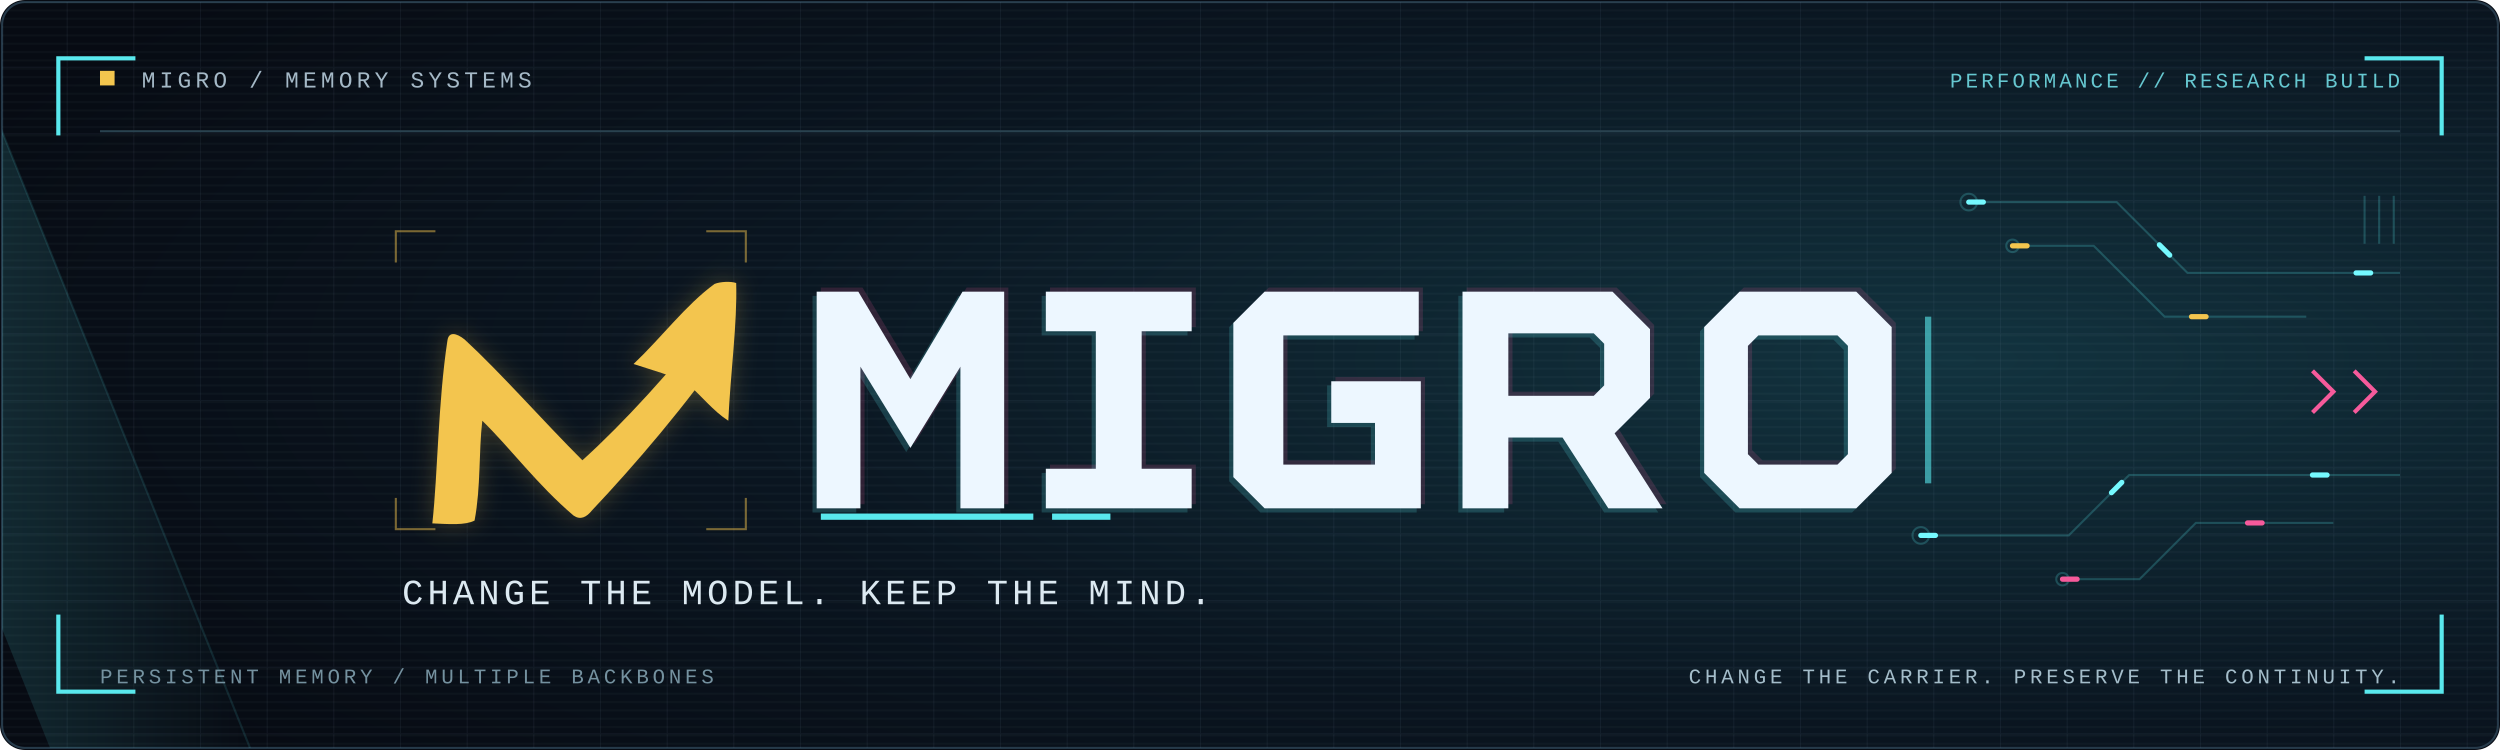
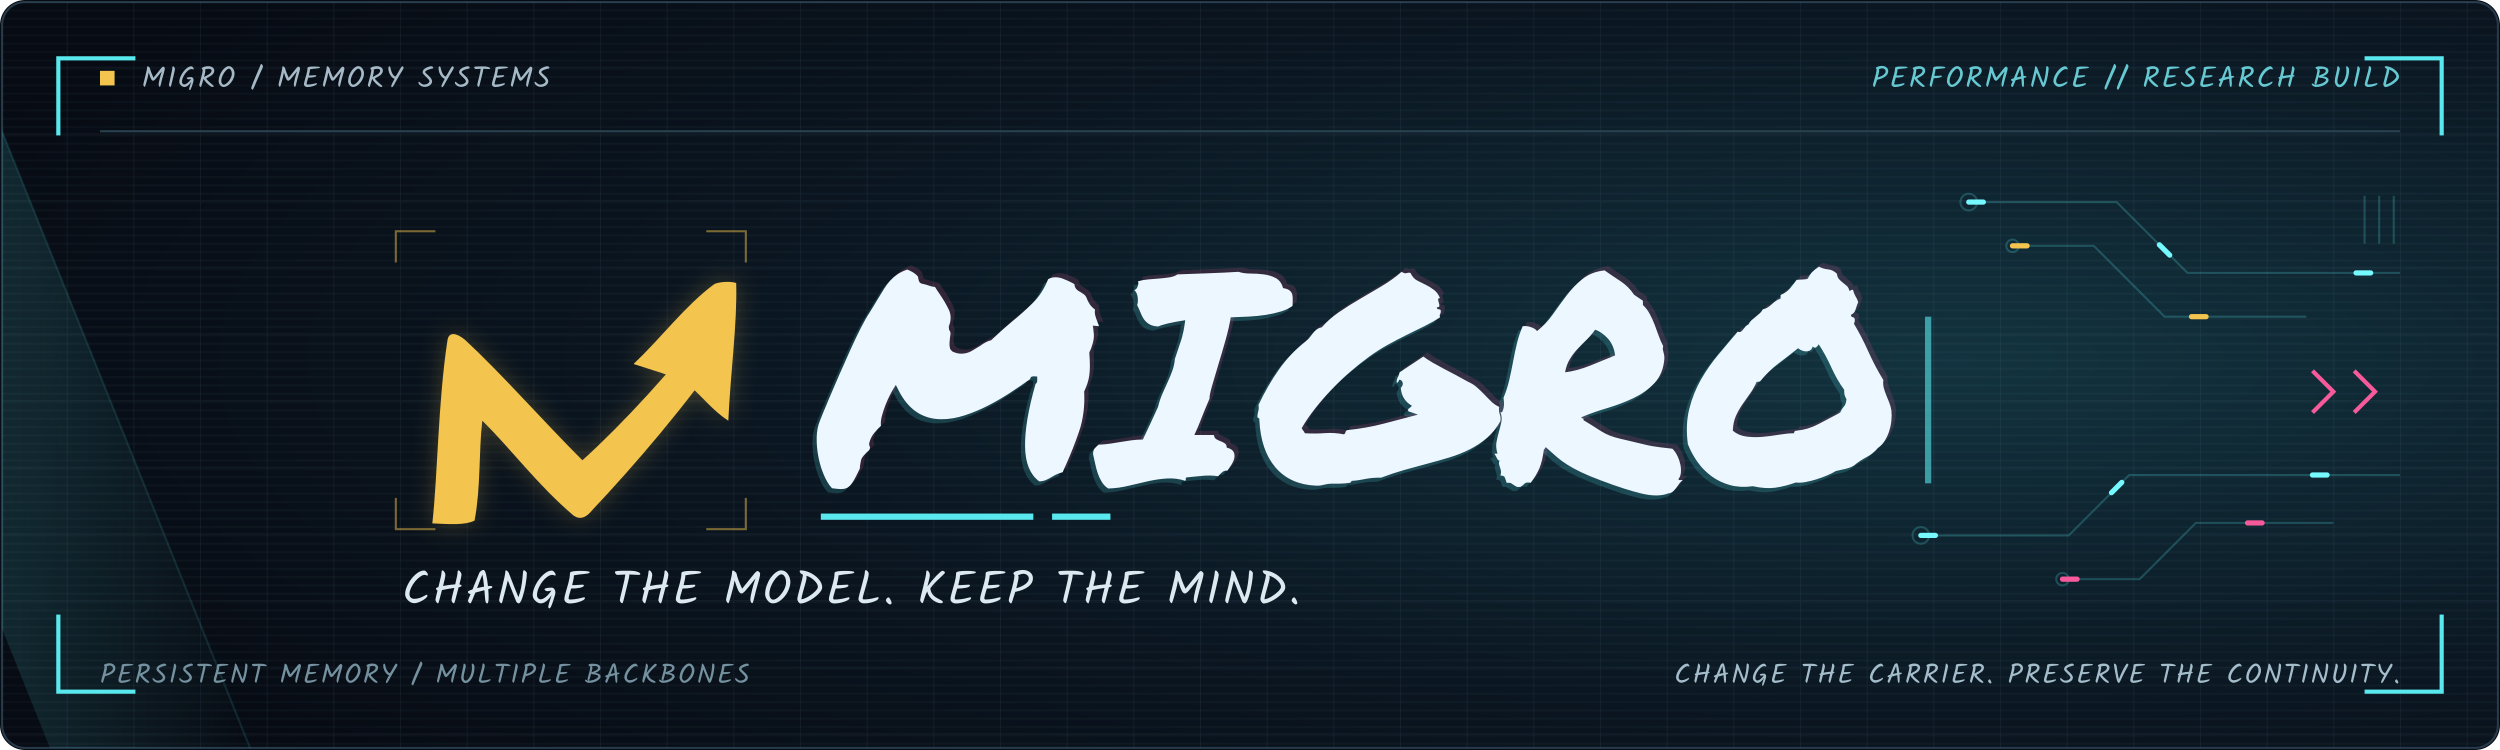
- <svg xmlns="http://www.w3.org/2000/svg" width="1200" height="360" viewBox="0 0 1200 360" role="img" aria-labelledby="hero-title hero-desc">
+ <svg xmlns="http://www.w3.org/2000/svg" xmlns:xlink="http://www.w3.org/1999/xlink" width="1200" height="360" viewBox="0 0 1200 360" role="img" aria-labelledby="hero-title hero-desc">
  <style>
    .ambient-sweep { animation: ambient-sweep 7.2s linear infinite; }
    .icon-charge { filter: url(#gold-charge); animation: icon-charge 3.6s ease-in-out infinite; }
    .frame-charge { animation: frame-charge 3.6s ease-in-out infinite; }
    .wordmark-cyan { animation: cyan-breathe 4.8s ease-in-out infinite; }
    .wordmark-magenta { animation: magenta-breathe 6.4s ease-in-out infinite; }
    .data-packet { stroke-dasharray: 7 93; stroke-dashoffset: 100; animation: packet-flow 3.2s linear infinite; }
    .packet-b { animation-delay: -1.6s; animation-duration: 4.4s; }
    .packet-c { animation-delay: -.8s; animation-duration: 3.8s; }
    .packet-d { animation-delay: -2.4s; animation-duration: 4.8s; }
    .signal-arrow { animation: arrow-signal 2.4s ease-in-out infinite; }
    .signal-b { animation-delay: -.35s; }
    .terminal-cursor { animation: cursor-blink 1.6s steps(2, jump-none) infinite; }
    .divider-packet { animation: divider-flow 6.4s linear infinite; }
    @keyframes ambient-sweep { from { transform: translateX(-240px); } to { transform: translateX(1440px); } }
    @keyframes icon-charge { 0%, 100% { opacity: .88; } 50% { opacity: 1; } }
    @keyframes frame-charge { 0%, 100% { stroke-opacity: .26; } 50% { stroke-opacity: .9; } }
    @keyframes cyan-breathe { 0%, 100% { opacity: .14; } 50% { opacity: .48; } }
    @keyframes magenta-breathe { 0%, 100% { opacity: .1; } 50% { opacity: .3; } }
    @keyframes packet-flow { from { stroke-dashoffset: 100; } to { stroke-dashoffset: 0; } }
    @keyframes arrow-signal { 0%, 100% { opacity: .2; transform: translateX(0); } 50% { opacity: 1; transform: translateX(5px); } }
    @keyframes cursor-blink { from { opacity: .15; } to { opacity: .9; } }
    @keyframes divider-flow { from { transform: translateX(-160px); } to { transform: translateX(1200px); } }
    @media (prefers-reduced-motion: reduce) {
      .ambient-sweep, .data-packet, .divider-packet, .terminal-cursor { display: none; }
      .icon-charge, .frame-charge, .wordmark-cyan, .wordmark-magenta, .signal-arrow { animation: none; }
    }
  </style>
  <defs>
    <clipPath id="panel-clip">
      <rect x="1" y="1" width="1198" height="358" rx="11" />
    </clipPath>
    <clipPath id="divider-clip">
      <rect x="48" y="307" width="1104" height="6" />
    </clipPath>
    <linearGradient id="sweep-light">
      <stop stop-color="#59E8ED" stop-opacity="0" />
      <stop offset=".5" stop-color="#59E8ED" stop-opacity=".13" />
      <stop offset="1" stop-color="#59E8ED" stop-opacity="0" />
    </linearGradient>
    <linearGradient id="divider-light">
      <stop stop-color="#59E8ED" stop-opacity="0" />
      <stop offset=".7" stop-color="#A8FFFF" />
      <stop offset="1" stop-color="#59E8ED" stop-opacity="0" />
    </linearGradient>
    <filter id="gold-charge" x="-35%" y="-35%" width="170%" height="170%" color-interpolation-filters="sRGB">
      <feGaussianBlur in="SourceGraphic" stdDeviation="5" result="halo" />
      <feComponentTransfer in="halo" result="soft-halo">
        <feFuncA type="linear" slope=".24" />
      </feComponentTransfer>
      <feMerge>
        <feMergeNode in="soft-halo" />
        <feMergeNode in="SourceGraphic" />
      </feMerge>
    </filter>
    <pattern id="grid" width="32" height="32" patternUnits="userSpaceOnUse">
      <path d="M32 0H0V32" fill="none" stroke="#86A5BF" stroke-opacity=".075" stroke-width="1" />
    </pattern>
    <pattern id="scan" width="4" height="4" patternUnits="userSpaceOnUse">
      <path d="M0 1H4" stroke="#D8F5FF" stroke-opacity=".025" />
    </pattern>
    <radialGradient id="atmosphere" cx=".78" cy=".48" r=".85">
      <stop stop-color="#12333F" />
      <stop offset=".58" stop-color="#0A1520" />
      <stop offset="1" stop-color="#070B13" />
    </radialGradient>
    <linearGradient id="edge">
      <stop stop-color="#F3C54E" />
      <stop offset=".38" stop-color="#59E8ED" />
      <stop offset=".78" stop-color="#59E8ED" stop-opacity=".12" />
      <stop offset="1" stop-color="#F65A9B" />
    </linearGradient>
+     <g id="handwritten-wordmark-letters">
+       <path d="M90 -14Q80 -14 59 -11Q43 6 30.5 35.5Q18 65 11.5 98.5Q5 132 5.5 165.5Q6 199 17 225Q17 226 26.5 249.0Q36 272 51.0 307.5Q66 343 85.0 386.5Q104 430 123.0 472.0Q142 514 159.5 548.5Q177 583 190 602Q199 616 206.5 629.0Q214 642 221 653Q232 671 241.5 686.5Q251 702 262.5 714.5Q274 727 288.0 736.5Q302 746 322 753Q334 748 343.0 742.5Q352 737 359 729L362 715Q364 708 368.5 705.5Q373 703 376 703Q389 700 398.5 696.5Q408 693 419 692Q423 686 426.5 680.0Q430 674 434 669Q454 640 467.0 613.0Q480 586 467 554L468 543Q473 536 473.0 530.0Q473 524 471 513Q470 505 469.5 495.5Q469 486 472 475L479 467Q495 459 510 459Q530 459 546.0 468.0Q562 477 576 486Q587 494 596.5 499.0Q606 504 615 506Q636 526 653.5 541.5Q671 557 690 573Q726 602 760.0 635.5Q794 669 814 719Q825 726 839 726Q853 726 867.0 720.5Q881 715 895 708Q898 706 900.5 705.0Q903 704 906 702Q906 691 915 682Q920 678 922.0 677.0Q924 676 926 675Q934 670 939.5 666.0Q945 662 948 655Q957 628 978 613Q976 602 979.0 591.5Q982 581 986 571Q988 567 989.0 563.5Q990 560 992 555L970 557L973 535Q976 518 970.5 497.0Q965 476 958 464Q960 434 960.0 416.5Q960 399 958.0 384.0Q956 369 951.5 355.5Q947 342 940 327Q944 251 922.5 188.0Q901 125 876 70Q873 63 870.0 57.0Q867 51 865 45Q854 42 845.0 38.0Q836 34 828 29Q817 22 806.0 17.5Q795 13 783 13Q735 48 733.5 134.0Q732 220 770 353Q777 358 776 368V379L766 380Q761 380 757.0 379.0Q753 378 751 370Q719 347 681.5 322.5Q644 298 604.0 277.5Q564 257 522.5 243.5Q481 230 442 230Q342 230 291 332L282 350L272 334Q269 329 261.5 314.5Q254 300 246.5 281.0Q239 262 233.5 242.0Q228 222 230 207Q218 196 206.5 182.0Q195 168 190 150Q188 145 189.0 140.5Q190 136 192 131Q191 124 188.0 121.0Q185 118 181 115Q176 110 171.0 104.5Q166 99 162 92Q160 86 159.0 79.5Q158 73 157 68Q157 57 154 53Q144 32 136.5 18.5Q129 5 122.0 -2.0Q115 -9 107.5 -11.5Q100 -14 90 -14ZM1024 -12Q1010 -3 1001.5 11.0Q993 25 987.5 41.0Q982 57 978.5 74.5Q975 92 971 108Q971 122 977.0 128.5Q983 135 990 141Q1014 142 1033.0 145.0Q1052 148 1070.0 151.0Q1088 154 1106.0 156.5Q1124 159 1145 159Q1160 190 1173.0 218.5Q1186 247 1198 273Q1204 298 1213.5 319.5Q1223 341 1232.0 360.5Q1241 380 1248.0 399.5Q1255 419 1257 441Q1269 476 1278.5 505.5Q1288 535 1293 576Q1255 570 1232.0 564.5Q1209 559 1199 554Q1179 555 1167.5 562.0Q1156 569 1149.0 579.0Q1142 589 1137.0 602.0Q1132 615 1125 629Q1129 638 1127.0 655.5Q1125 673 1115 681Q1123 683 1127.0 694.5Q1131 706 1128 712Q1145 717 1164.0 718.5Q1183 720 1201.5 721.5Q1220 723 1237.0 725.5Q1254 728 1266 736Q1318 738 1374.5 740.0Q1431 742 1479 745Q1497 739 1520.5 739.0Q1544 739 1567.5 736.0Q1591 733 1609.5 723.0Q1628 713 1635 688Q1650 686 1657.5 680.0Q1665 674 1667.0 665.5Q1669 657 1668.5 646.5Q1668 636 1668 626Q1652 614 1627.5 606.5Q1603 599 1574.0 594.5Q1545 590 1513.5 588.5Q1482 587 1452 586Q1447 553 1434.5 508.5Q1422 464 1409.0 421.5Q1396 379 1386.5 345.5Q1377 312 1378 302Q1368 279 1361.5 263.0Q1355 247 1349.5 233.0Q1344 219 1338.5 205.5Q1333 192 1325 175H1393Q1395 164 1402.0 160.0Q1409 156 1417.0 153.0Q1425 150 1431.5 145.5Q1438 141 1438 131Q1457 126 1462.0 116.0Q1467 106 1464.5 94.5Q1462 83 1454.5 71.0Q1447 59 1440 50Q1431 52 1423.0 45.5Q1415 39 1408 31Q1379 35 1351.0 32.0Q1323 29 1299 27Q1294 26 1295.0 21.5Q1296 17 1293 15Q1262 25 1229.5 23.0Q1197 21 1163.5 13.5Q1130 6 1095.0 -2.5Q1060 -11 1024 -12ZM1545 237Q1545 248 1548.0 257.0Q1551 266 1549 280Q1580 346 1619.5 402.5Q1659 459 1714 502Q1723 509 1728.5 516.5Q1734 524 1739.5 531.0Q1745 538 1752.0 543.5Q1759 549 1770 551Q1795 580 1830.0 604.0Q1865 628 1903.0 650.0Q1941 672 1979.5 695.0Q2018 718 2049 745Q2060 738 2066.5 740.5Q2073 743 2080 741Q2089 722 2103.5 714.5Q2118 707 2133.5 699.5Q2149 692 2162.5 681.5Q2176 671 2183 653Q2176 653 2176.5 648.0Q2177 643 2179.0 637.0Q2181 631 2181.0 626.0Q2181 621 2172 621Q2172 614 2179.0 614.0Q2186 614 2186 607Q2186 601 2183.5 597.5Q2181 594 2183 586Q2159 570 2129.5 555.5Q2100 541 2067.5 525.0Q2035 509 2001.5 490.5Q1968 472 1935 448Q1902 424 1868.5 395.0Q1835 366 1804.0 333.5Q1773 301 1746.0 266.5Q1719 232 1700 199Q1702 194 1705.5 190.0Q1709 186 1711 181Q1749 179 1782.0 181.5Q1815 184 1848 177Q1852 180 1853.0 185.0Q1854 190 1859 192Q1927 199 1986.0 214.5Q2045 230 2106 246Q2088 253 2074 257Q2068 263 2074.5 267.5Q2081 272 2085 277Q2069 286 2058.5 301.0Q2048 316 2046 340Q2053 346 2053.0 354.0Q2053 362 2046 367Q2041 369 2040.0 367.0Q2039 365 2038.5 363.0Q2038 361 2036.5 359.0Q2035 357 2031 359Q2032 370 2036.0 377.0Q2040 384 2042 394L2125 449Q2138 439 2157.0 428.0Q2176 417 2197.0 406.0Q2218 395 2240.0 383.5Q2262 372 2281 361Q2299 353 2312.0 341.5Q2325 330 2337.0 317.5Q2349 305 2361.0 293.0Q2373 281 2390 273Q2388 257 2392.0 247.0Q2396 237 2394 223Q2375 189 2348.0 165.5Q2321 142 2287.5 125.0Q2254 108 2216.0 96.5Q2178 85 2138.0 74.5Q2098 64 2057.5 52.5Q2017 41 1978 26Q1961 26 1949.0 25.0Q1937 24 1926.0 22.0Q1915 20 1904.0 18.0Q1893 16 1880 15Q1875 16 1873.5 13.0Q1872 10 1869 8Q1849 5 1833.0 5.0Q1817 5 1806 5Q1792 5 1777.0 1.0Q1762 -3 1749 -2Q1659 2 1608.0 62.0Q1557 122 1552 227Q1553 232 1550.0 233.5Q1547 235 1545 237ZM2391 86Q2386 85 2382.0 93.5Q2378 102 2373 110H2384Q2377 132 2380.5 150.5Q2384 169 2389.0 186.5Q2394 204 2397.5 220.5Q2401 237 2394 255Q2399 252 2401.5 257.5Q2404 263 2405.5 271.5Q2407 280 2406.5 289.5Q2406 299 2405 305Q2418 336 2425.5 369.0Q2433 402 2439.0 434.5Q2445 467 2452.5 497.5Q2460 528 2472 555Q2486 557 2501.5 551.5Q2517 546 2522 538Q2553 562 2577.0 596.0Q2601 630 2625.5 662.5Q2650 695 2681.0 720.0Q2712 745 2758 750Q2782 733 2812.0 713.5Q2842 694 2861 665Q2869 660 2876.5 654.5Q2884 649 2892 644V629Q2906 616 2915.5 598.5Q2925 581 2932.5 561.5Q2940 542 2947.0 522.0Q2954 502 2963 485Q2961 479 2961.5 474.5Q2962 470 2963.5 465.5Q2965 461 2966.0 455.5Q2967 450 2967 442Q2963 389 2932.5 356.5Q2902 324 2858.5 303.5Q2815 283 2766.0 268.5Q2717 254 2677 237Q2677 233 2681.5 233.0Q2686 233 2684 227Q2714 209 2730.5 198.0Q2747 187 2761.5 179.5Q2776 172 2793.5 167.0Q2811 162 2842 155Q2873 148 2890.5 143.5Q2908 139 2922.0 136.5Q2936 134 2952.0 132.0Q2968 130 2995 127Q3006 116 3013.0 101.0Q3020 86 3023.0 71.0Q3026 56 3024.5 42.5Q3023 29 3016 21Q3017 17 3021.5 17.5Q3026 18 3031 17Q3024 12 3019.0 5.0Q3014 -2 3009.0 -9.0Q3004 -16 2997.5 -22.0Q2991 -28 2981 -29Q2945 -43 2889.0 -30.0Q2833 -17 2746 16Q2703 32 2676.0 45.0Q2649 58 2629.0 70.5Q2609 83 2592.0 97.5Q2575 112 2553 132Q2550 131 2549.5 128.0Q2549 125 2546 124Q2541 84 2530.5 59.0Q2520 34 2500 8Q2484 11 2478.5 5.0Q2473 -1 2465 -6Q2455 -8 2450.0 -5.5Q2445 -3 2441.0 0.0Q2437 3 2432.0 6.0Q2427 9 2416 8Q2413 17 2410.0 25.5Q2407 34 2394 33Q2397 42 2396.0 48.5Q2395 55 2393.0 60.5Q2391 66 2389.5 72.0Q2388 78 2391 86ZM2725 543Q2712 524 2696.0 508.5Q2680 493 2664.5 476.5Q2649 460 2637.0 440.5Q2625 421 2620 394Q2662 399 2708.0 417.5Q2754 436 2795 453Q2790 490 2769.0 512.5Q2748 535 2725 543ZM3276 -4Q3232 -10 3196.0 0.0Q3160 10 3131.5 31.0Q3103 52 3082.5 81.0Q3062 110 3049 143Q3040 211 3054.0 266.5Q3068 322 3095.0 369.0Q3122 416 3156.5 457.0Q3191 498 3223 536Q3230 533 3234.5 536.0Q3239 539 3242.5 544.0Q3246 549 3250.5 554.0Q3255 559 3261 561Q3265 570 3271.5 576.0Q3278 582 3285.5 587.5Q3293 593 3299.5 599.0Q3306 605 3311 614Q3321 616 3328.5 621.0Q3336 626 3342.5 632.0Q3349 638 3356.0 643.0Q3363 648 3373 651V664Q3395 674 3405.0 686.0Q3415 698 3429 717Q3440 718 3446.5 718.0Q3453 718 3467 720Q3476 737 3484.0 745.0Q3492 753 3507 763Q3522 755 3539.0 753.5Q3556 752 3570 738Q3571 726 3577.0 719.5Q3583 713 3590.0 707.5Q3597 702 3604.0 696.0Q3611 690 3613 679Q3618 679 3619.5 681.0Q3621 683 3626 682Q3628 674 3630.0 669.0Q3632 664 3634.5 660.0Q3637 656 3639.5 651.0Q3642 646 3644 639Q3639 627 3635.0 613.5Q3631 600 3619 595Q3619 587 3625.0 586.5Q3631 586 3632 579Q3633 570 3629 564Q3657 517 3680.0 465.5Q3703 414 3732 367Q3730 353 3733.5 339.5Q3737 326 3742.5 313.0Q3748 300 3753.0 287.0Q3758 274 3760 261Q3762 244 3760.0 224.5Q3758 205 3752.0 187.0Q3746 169 3736.0 153.5Q3726 138 3713 130Q3697 110 3673.0 97.5Q3649 85 3629 68Q3615 60 3599.0 56.5Q3583 53 3566 49Q3553 41 3535.0 33.5Q3517 26 3498.0 20.0Q3479 14 3460.0 10.5Q3441 7 3426 9Q3390 -4 3356.0 -9.0Q3322 -14 3276 -4ZM3289 360Q3279 337 3265.5 318.5Q3252 300 3239.0 281.0Q3226 262 3216.5 240.5Q3207 219 3206 190Q3226 173 3253.5 169.5Q3281 166 3310.0 168.5Q3339 171 3368.0 176.0Q3397 181 3420 181Q3420 190 3428 190Q3470 194 3506.0 213.5Q3542 233 3581 253Q3586 265 3594.0 274.0Q3602 283 3603 300Q3598 309 3596.5 315.0Q3595 321 3595 333Q3569 369 3550.0 411.5Q3531 454 3506 492Q3504 487 3498.0 482.0Q3492 477 3485 484Q3482 474 3476.0 470.5Q3470 467 3462.5 467.0Q3455 467 3447.5 470.0Q3440 473 3434 478Q3399 450 3364.5 424.0Q3330 398 3302 363Q3297 360 3296.0 361.0Q3295 362 3289 360Z" transform="matrix(0.1373972 0 0 -0.1373972 -0.75078 104.834)" />
+     </g>
+     <path id="handwritten-kalam-4d" d="M283 643Q287 607 321.0 515.5Q355 424 399 330Q455 396 540.0 505.5Q625 615 666.0 661.0Q707 707 725.0 707.0Q743 707 763.0 687.0Q783 667 783.0 649.0Q783 631 779.0 608.0Q775 585 765.5 547.5Q756 510 748.5 482.5Q741 455 724.0 397.0Q707 339 698.0 304.5Q689 270 677.0 220.5Q665 171 657.5 139.5Q650 108 642 78Q627 20 613.5 20.0Q600 20 587.0 44.0Q574 68 574.0 108.5Q574 149 608.5 294.0Q643 439 683 548Q499 318 456.5 273.0Q414 228 386.5 228.0Q359 228 335 259Q299 311 238 505Q221 400 200.5 325.5Q180 251 173.5 226.5Q167 202 162.5 186.0Q158 170 152.0 148.5Q146 127 141.5 113.0Q137 99 132.0 82.5Q127 66 123.5 56.0Q120 46 116 37Q108 20 104 20Q92 20 74.0 46.0Q56 72 56.0 96.0Q56 120 120.5 372.0Q185 624 185 688Q185 705 189.5 711.5Q194 718 206.5 718.0Q219 718 250.0 691.0Q281 664 283 643Z" />
+     <path id="handwritten-kalam-49" d="M188 688Q188 705 192.5 711.5Q197 718 211.5 718.0Q226 718 249.5 687.0Q273 656 273.0 620.5Q273 585 201 292Q194 265 182.0 214.5Q170 164 163.0 137.0Q156 110 148 78Q131 19 119.0 19.0Q107 19 87.5 43.0Q68 67 68.0 87.0Q68 107 127.5 366.5Q187 626 188 688Z" />
+     <path id="handwritten-kalam-47" d="M461 624Q398 624 321.5 555.0Q245 486 191.0 382.5Q137 279 137 190Q137 154 160.0 128.5Q183 103 214 103Q262 103 326.5 155.5Q391 208 446 291Q390 276 363.0 276.0Q336 276 317.0 290.5Q298 305 298 318Q298 334 341.0 343.5Q384 353 449 353Q485 353 507.5 322.5Q530 292 530.0 251.5Q530 211 480.0 61.0Q430 -89 404.5 -89.0Q379 -89 379 -60Q379 -32 393.5 16.0Q408 64 424.0 114.5Q440 165 450 197Q401 114 339.0 65.5Q277 17 218.5 17.0Q160 17 103.0 71.5Q46 126 46 191Q46 292 110.0 416.0Q174 540 271.0 628.5Q368 717 453 717Q481 717 508.0 683.5Q535 650 535.0 629.5Q535 609 524 609Q521 609 502.0 616.5Q483 624 461 624Z" />
+     <path id="handwritten-kalam-52" d="M100 16Q85 16 66.0 38.0Q47 60 47.0 82.5Q47 105 102.0 299.0Q157 493 165 594Q152 602 142.0 619.0Q132 636 132 649Q132 672 200.0 696.5Q268 721 350.5 721.0Q433 721 493.5 681.5Q554 642 554 570Q554 521 526.5 478.5Q499 436 459.5 409.0Q420 382 381.0 361.0Q342 340 314.5 326.5Q287 313 287 307Q287 285 321.5 250.0Q356 215 370.0 202.0Q384 189 407.0 167.5Q430 146 450.5 129.0Q471 112 483.5 101.0Q496 90 509 78Q534 55 534 41Q534 17 501 17Q441 17 330.0 121.5Q219 226 194 299Q147 143 140.0 118.5Q133 94 124 68Q108 16 100 16ZM251 567Q251 502 209 352Q226 365 274.0 390.5Q322 416 360.5 437.5Q399 459 431.0 495.0Q463 531 463 570Q463 632 355 632Q306 632 241 607Q251 585 251 567Z" />
+     <path id="handwritten-kalam-4f" d="M145 220Q145 165 169.0 130.5Q193 96 225 96Q275 96 340.5 155.0Q406 214 453.0 300.5Q500 387 500.0 464.0Q500 541 470.5 589.0Q441 637 401.0 637.0Q361 637 301.0 575.0Q241 513 193.0 412.5Q145 312 145 220ZM219 17Q153 17 103.5 82.0Q54 147 54 214Q54 305 87.5 399.0Q121 493 171.5 563.0Q222 633 283.0 677.5Q344 722 396 722Q480 722 536.0 645.5Q592 569 592.0 473.0Q592 377 539.0 271.5Q486 166 397.5 91.5Q309 17 219 17Z" />
+     <path id="handwritten-kalam-20" d="" />
+     <path id="handwritten-kalam-2f" d="M15 -20Q15 35 331 767Q332 770 334.0 774.5Q336 779 337.0 781.5Q338 784 339.5 787.0Q341 790 342.5 791.0Q344 792 346 794Q349 796 358.0 796.0Q367 796 389.5 766.0Q412 736 412.0 713.5Q412 691 386.5 631.5Q361 572 311.5 468.5Q262 365 201.0 217.0Q140 69 106.5 -4.0Q73 -77 61.5 -77.0Q50 -77 32.5 -55.5Q15 -34 15 -20Z" />
+     <path id="handwritten-kalam-45" d="M208 333Q154 162 154 126Q154 114 161.5 106.5Q169 99 181 99Q296 99 435 136Q480 148 487 148Q502 148 502 127Q502 91 391.5 53.0Q281 15 178 15Q132 15 97.5 42.0Q63 69 63.0 110.0Q63 151 92.5 250.0Q122 349 152.0 461.0Q182 573 182 650Q182 661 186 673Q203 710 404.0 710.0Q605 710 605 681Q605 661 562 654Q526 647 466.5 641.5Q407 636 383.0 633.5Q359 631 267 615V612Q267 544 230 407Q236 406 270.5 406.0Q305 406 363.0 411.0Q421 416 450.5 416.0Q480 416 480 402Q480 367 398.0 350.0Q316 333 208 333Z" />
+     <path id="handwritten-kalam-59" d="M327 373Q345 373 392.5 458.5Q440 544 489.5 630.0Q539 716 560.0 716.0Q581 716 594.0 701.0Q607 686 607.0 665.0Q607 644 569.0 581.0Q531 518 467.0 414.5Q403 311 339.0 190.0Q275 69 251.0 39.0Q227 9 212 9Q190 9 190 45Q190 73 218 130Q227 147 232.0 158.5Q237 170 248.0 191.0Q259 212 265.0 223.5Q271 235 283.5 259.5Q296 284 302 295Q243 310 193.5 369.5Q144 429 118.0 502.5Q92 576 92.0 646.0Q92 716 132 716Q148 716 157.5 685.0Q167 654 181.0 596.0Q195 538 218.0 489.5Q241 441 273.0 407.0Q305 373 327 373Z" />
+     <path id="handwritten-kalam-53" d="M468 214Q468 132 394.0 76.5Q320 21 224.5 21.0Q129 21 67.0 70.5Q5 120 5 164Q5 194 23 194Q39 194 86 146Q104 129 134.5 114.0Q165 99 199 99Q269 99 323.5 135.0Q378 171 378 213Q378 240 342.0 282.0Q306 324 262.5 361.5Q219 399 183.0 442.0Q147 485 147.0 510.0Q147 535 157.0 563.0Q167 591 179 604Q218 647 300.5 683.0Q383 719 439 719Q468 719 488.0 700.0Q508 681 508 660Q508 650 487.0 644.0Q466 638 423.5 628.5Q381 619 348 606Q233 562 233 521Q233 499 350 398Q395 359 431.5 307.5Q468 256 468 214Z" />
+     <path id="handwritten-kalam-54" d="M284 632 113 624Q97 624 80.0 645.0Q63 666 63 686Q63 704 120.5 709.0Q178 714 373 714Q474 714 539.5 692.0Q605 670 605 643Q605 624 572.0 624.0Q539 624 480.0 628.0Q421 632 367 633Q370 623 370 611Q370 574 292 267Q284 235 268.0 167.0Q252 99 244 72Q230 19 219 19Q204 19 185.5 41.5Q167 64 167.0 87.0Q167 110 221.0 323.5Q275 537 284 632Z" />
+     <path id="handwritten-kalam-50" d="M559 553Q559 445 455.5 370.0Q352 295 182 262Q109 15 95.0 15.0Q81 15 62.0 37.5Q43 60 43.0 82.5Q43 105 72 202Q162 501 166 619Q142 641 142 659Q142 684 210.0 707.0Q278 730 340 730Q436 730 497.5 681.0Q559 632 559 553ZM471 547Q471 591 437.5 619.5Q404 648 357.0 648.0Q310 648 243 618Q253 596 253 577Q253 521 204 340Q324 372 397.5 428.5Q471 485 471 547Z" />
+     <path id="handwritten-kalam-46" d="M197 313H195Q193 303 175.5 233.0Q158 163 153.0 141.5Q148 120 144.5 107.0Q141 94 137.0 77.5Q133 61 129.5 51.5Q126 42 123 33Q117 16 111 16Q98 16 77.0 44.5Q56 73 56.0 91.0Q56 109 113.5 341.0Q171 573 173 650Q173 665 180 674Q190 695 239.5 704.0Q289 713 384.5 713.0Q480 713 534.5 703.0Q589 693 589 675Q589 663 572.0 658.0Q555 653 542.0 650.5Q529 648 508.0 645.5Q487 643 469.0 641.5Q451 640 422.5 637.0Q394 634 370.0 631.5Q346 629 305.0 624.0Q264 619 252 618Q253 615 253 609Q253 562 214 393Q276 390 347.5 396.0Q419 402 435 402Q473 402 473 386Q473 355 386.5 334.0Q300 313 197 313Z" />
+     <path id="handwritten-kalam-41" d="M564 363Q564 344 476 319Q484 215 484 142Q484 16 452 16Q435 16 425.0 37.0Q415 58 409 110Q402 206 394 298Q349 286 312.0 276.5Q275 267 200 246Q112 16 96.0 16.0Q80 16 61.5 35.5Q43 55 43 77Q43 87 100 219H93Q73 219 57.5 232.0Q42 245 42.0 264.5Q42 284 141 316Q157 352 167 381Q190 438 231.0 537.0Q272 636 283.0 663.5Q294 691 321.5 710.5Q349 730 375 730Q406 730 430.5 631.0Q455 532 470 386Q498 389 519 389Q564 389 564 363ZM237 342Q308 361 387 374Q369 545 352 631Q307 528 237 342Z" />
+     <path id="handwritten-kalam-4e" d="M562 680Q564 723 582.5 723.0Q601 723 623.0 700.0Q645 677 645 659Q645 577 619.5 426.0Q594 275 551.5 146.0Q509 17 471 17Q458 17 441.5 30.0Q425 43 416 62Q386 132 239 506Q209 390 172.5 243.5Q136 97 124.0 57.0Q112 17 103 17Q90 17 71.5 39.5Q53 62 53.0 86.0Q53 110 118.0 367.5Q183 625 185 689Q185 721 202 721Q213 721 232.5 702.5Q252 684 261 662Q422 244 465 150Q530 322 552 561Q562 671 562 680Z" />
+     <path id="handwritten-kalam-43" d="M470 718Q496 718 523.5 685.0Q551 652 551.0 630.5Q551 609 543.5 609.0Q536 609 515.0 616.5Q494 624 477 624Q438 624 382.5 584.0Q327 544 277.5 485.0Q228 426 193.0 350.5Q158 275 158.0 220.0Q158 165 186.5 139.5Q215 114 261.0 114.0Q307 114 356.0 127.5Q405 141 436 158Q516 201 524 201Q541 201 541.0 178.5Q541 156 495.0 118.5Q449 81 381.0 51.0Q313 21 259 21Q189 21 127.0 81.5Q65 142 65 215Q65 309 126.5 427.5Q188 546 284.5 632.0Q381 718 470 718Z" />
+     <path id="handwritten-kalam-48" d="M120 17Q108 17 87.0 43.5Q66 70 66.0 94.0Q66 118 110 290Q97 295 87.5 307.5Q78 320 78 336Q78 349 130 365Q197 627 197 690Q197 707 201.5 713.5Q206 720 219.5 720.0Q233 720 255.5 689.0Q278 658 278.0 619.5Q278 581 229 388Q361 415 488 423Q539 631 539 690Q539 720 559 720Q576 720 599.0 689.0Q622 658 622.0 624.5Q622 591 577 421Q623 414 623.0 393.5Q623 373 561 360Q529 242 517.5 196.5Q506 151 499.0 124.0Q492 97 484 70Q470 17 459 17Q445 17 426.5 40.5Q408 64 408.0 89.0Q408 114 468 346Q322 326 205 300Q191 248 178.5 199.5Q166 151 159.0 124.0Q152 97 144 70Q130 17 120 17Z" />
+     <path id="handwritten-kalam-42" d="M575 254Q575 195 514.0 139.5Q453 84 356.0 50.5Q259 17 158 17Q99 17 52.5 50.0Q6 83 6.0 111.5Q6 140 23 140Q27 140 62.5 118.5Q98 97 137 96Q123 103 110.5 122.0Q98 141 98.0 158.0Q98 175 122 253Q196 488 198 614H190Q172 614 153.0 636.5Q134 659 134 673Q134 690 176.5 702.5Q219 715 279 715Q419 715 495.0 677.0Q571 639 571 567Q571 507 520.5 458.0Q470 409 373 379L382 378Q466 373 520.5 337.0Q575 301 575 254ZM251 620Q279 590 279.0 562.5Q279 535 244 397Q268 412 319.0 431.5Q370 451 399.5 466.0Q429 481 442.5 492.5Q456 504 468.5 523.0Q481 542 481 562Q481 595 447.5 613.5Q414 632 366.5 632.0Q319 632 251 620ZM488 258Q488 288 418.5 308.5Q349 329 280 329Q253 329 233 357Q172 116 153 96Q224 98 302.0 121.5Q380 145 434.0 183.0Q488 221 488 258Z" />
+     <path id="handwritten-kalam-55" d="M477 562Q477 604 472.5 646.0Q468 688 468 698Q468 719 486 719Q509 719 539.0 684.5Q569 650 569 596Q569 442 524.0 307.0Q479 172 403.0 91.5Q327 11 241 11Q178 11 131.5 72.0Q85 133 85.0 212.0Q85 291 127.0 460.5Q169 630 169 689Q169 706 173.0 712.5Q177 719 191.5 719.0Q206 719 230.0 692.5Q254 666 254.0 630.5Q254 595 213.5 437.0Q173 279 173.0 222.5Q173 166 194.0 131.0Q215 96 248.0 96.0Q281 96 321.0 134.0Q361 172 395.5 233.5Q430 295 453.5 383.5Q477 472 477 562Z" />
+     <path id="handwritten-kalam-4c" d="M281 647Q281 577 195 293Q152 155 152.0 128.0Q152 101 178 101Q291 101 426 138Q469 150 477.5 150.0Q486 150 489.0 146.5Q492 143 492 133Q492 91 389.5 54.0Q287 17 181 17Q133 17 97.5 45.0Q62 73 62.0 111.5Q62 150 130.5 388.0Q199 626 199 695Q199 711 203.5 718.0Q208 725 222.5 725.0Q237 725 259.0 700.0Q281 675 281 647Z" />
+     <path id="handwritten-kalam-44" d="M151 721Q245 721 351.5 672.0Q458 623 535.0 536.5Q612 450 612 357Q612 296 527.5 213.5Q443 131 332.0 72.5Q221 14 148 14Q129 14 104.5 46.5Q80 79 80.0 112.5Q80 146 138.0 354.0Q196 562 201 628Q169 641 150.0 662.0Q131 683 131.0 702.0Q131 721 151 721ZM520 368Q520 430 446.0 502.5Q372 575 274 607Q279 589 279.0 564.5Q279 540 261.5 473.0Q244 406 198 249Q179 183 167 104Q236 113 321.5 164.5Q407 216 463.5 275.0Q520 334 520 368Z" />
+     <path id="handwritten-kalam-2e" d="M145 -6Q120 -6 88.0 26.5Q56 59 56.0 80.5Q56 102 73.5 123.5Q91 145 109.5 145.0Q128 145 152.5 96.0Q177 47 177 22Q177 14 166.0 4.0Q155 -6 145 -6Z" />
+     <path id="handwritten-kalam-4b" d="M105 20Q91 20 72.5 43.5Q54 67 54.0 92.5Q54 118 119.0 370.0Q184 622 184 686Q184 704 188.0 711.0Q192 718 206.5 718.0Q221 718 241.0 687.0Q261 656 261.0 616.0Q261 576 209 379Q300 503 401.0 607.5Q502 712 529 712Q549 712 566.5 699.0Q584 686 584.0 673.5Q584 661 536.5 617.5Q489 574 409.0 496.0Q329 418 272 340Q272 299 294 251Q329 171 438 118Q485 95 511.5 79.0Q538 63 538 46Q538 20 499.0 20.0Q460 20 417.0 36.5Q374 53 331.0 83.0Q288 113 252.5 162.5Q217 212 204 271Q173 216 146 126Q113 20 106 20Z" />
+     <path id="handwritten-kalam-56" d="M545 718Q561 718 577.0 706.5Q593 695 593.0 678.5Q593 662 574.5 626.0Q556 590 511.0 510.5Q466 431 434.0 367.0Q402 303 373.5 241.5Q345 180 328.5 143.5Q312 107 296 74Q264 13 243 13Q231 13 214.0 32.5Q197 52 187 77Q160 144 114.5 387.0Q69 630 69 687Q69 718 86 718Q107 718 129.0 696.5Q151 675 164 642Q170 624 193.5 442.5Q217 261 247 147Q311 328 412.0 523.0Q513 718 545 718Z" />
  </defs>
  <rect width="1200" height="360" rx="12" fill="#070B13" />
  <rect x="1" y="1" width="1198" height="358" rx="11" fill="url(#atmosphere)" stroke="#263A4A" />
  <rect x="1" y="1" width="1198" height="358" rx="11" fill="url(#grid)" />
  <rect x="1" y="1" width="1198" height="358" rx="11" fill="url(#scan)" />
  <g clip-path="url(#panel-clip)">
    <g class="ambient-sweep">
      <path d="M-120 1H-24L120 359H24Z" fill="url(#sweep-light)" />
      <path d="M-24 1L120 359" stroke="#59E8ED" stroke-opacity=".12" />
    </g>
  </g>
  <path d="M28 65V28H65M1135 28H1172V65M28 295V332H65M1135 332H1172V295" fill="none" stroke="#59E8ED" stroke-width="2" />
  <path d="M48 63H1152" stroke="#29424F" />
  <rect x="48" y="34" width="7" height="7" fill="#F3C54E" />
-   <text x="68" y="42" fill="#A5B9C7" font-family="Menlo, Consolas, Liberation Mono, monospace" font-size="11" letter-spacing="2">MIGRO / MEMORY SYSTEMS</text>
-   <text x="1152" y="42" text-anchor="end" fill="#66C8D1" font-family="Menlo, Consolas, Liberation Mono, monospace" font-size="10" letter-spacing="1.5">PERFORMANCE // RESEARCH BUILD</text>
+   <g id="handwritten-caption-0" fill="#A5B9C7" aria-label="MIGRO / MEMORY SYSTEMS" data-lettering="Kalam outlined handwriting" transform="matrix(0.0142 0 0 -0.0142 68 42)">
+     <use href="#handwritten-kalam-4d" xlink:href="#handwritten-kalam-4d" transform="translate(0 0)" />
+     <use href="#handwritten-kalam-49" xlink:href="#handwritten-kalam-49" transform="translate(852.3803 0)" />
+     <use href="#handwritten-kalam-47" xlink:href="#handwritten-kalam-47" transform="translate(1225.761 0)" />
+     <use href="#handwritten-kalam-52" xlink:href="#handwritten-kalam-52" transform="translate(1900.141 0)" />
+     <use href="#handwritten-kalam-4f" xlink:href="#handwritten-kalam-4f" transform="translate(2547.521 0)" />
+     <use href="#handwritten-kalam-2f" xlink:href="#handwritten-kalam-2f" transform="translate(3688.282 0)" />
+     <use href="#handwritten-kalam-4d" xlink:href="#handwritten-kalam-4d" transform="translate(4570.042 0)" />
+     <use href="#handwritten-kalam-45" xlink:href="#handwritten-kalam-45" transform="translate(5422.423 0)" />
+     <use href="#handwritten-kalam-4d" xlink:href="#handwritten-kalam-4d" transform="translate(6070.803 0)" />
+     <use href="#handwritten-kalam-4f" xlink:href="#handwritten-kalam-4f" transform="translate(6923.183 0)" />
+     <use href="#handwritten-kalam-52" xlink:href="#handwritten-kalam-52" transform="translate(7599.563 0)" />
+     <use href="#handwritten-kalam-59" xlink:href="#handwritten-kalam-59" transform="translate(8246.944 0)" />
+     <use href="#handwritten-kalam-53" xlink:href="#handwritten-kalam-53" transform="translate(9349.704 0)" />
+     <use href="#handwritten-kalam-59" xlink:href="#handwritten-kalam-59" transform="translate(9944.085 0)" />
+     <use href="#handwritten-kalam-53" xlink:href="#handwritten-kalam-53" transform="translate(10582.465 0)" />
+     <use href="#handwritten-kalam-54" xlink:href="#handwritten-kalam-54" transform="translate(11176.845 0)" />
+     <use href="#handwritten-kalam-45" xlink:href="#handwritten-kalam-45" transform="translate(11775.225 0)" />
+     <use href="#handwritten-kalam-4d" xlink:href="#handwritten-kalam-4d" transform="translate(12423.606 0)" />
+     <use href="#handwritten-kalam-53" xlink:href="#handwritten-kalam-53" transform="translate(13275.986 0)" />
+   </g>
+   <g id="handwritten-caption-1" fill="#66C8D1" aria-label="PERFORMANCE // RESEARCH BUILD" data-lettering="Kalam outlined handwriting" transform="matrix(0.0142 0 0 -0.0142 898.4214 42)">
+     <use href="#handwritten-kalam-50" xlink:href="#handwritten-kalam-50" transform="translate(0 0)" />
+     <use href="#handwritten-kalam-45" xlink:href="#handwritten-kalam-45" transform="translate(606.3803 0)" />
+     <use href="#handwritten-kalam-52" xlink:href="#handwritten-kalam-52" transform="translate(1254.761 0)" />
+     <use href="#handwritten-kalam-46" xlink:href="#handwritten-kalam-46" transform="translate(1902.141 0)" />
+     <use href="#handwritten-kalam-4f" xlink:href="#handwritten-kalam-4f" transform="translate(2488.521 0)" />
+     <use href="#handwritten-kalam-52" xlink:href="#handwritten-kalam-52" transform="translate(3164.901 0)" />
+     <use href="#handwritten-kalam-4d" xlink:href="#handwritten-kalam-4d" transform="translate(3812.282 0)" />
+     <use href="#handwritten-kalam-41" xlink:href="#handwritten-kalam-41" transform="translate(4664.662 0)" />
+     <use href="#handwritten-kalam-4e" xlink:href="#handwritten-kalam-4e" transform="translate(5336.042 0)" />
+     <use href="#handwritten-kalam-43" xlink:href="#handwritten-kalam-43" transform="translate(6076.423 0)" />
+     <use href="#handwritten-kalam-45" xlink:href="#handwritten-kalam-45" transform="translate(6738.803 0)" />
+     <use href="#handwritten-kalam-2f" xlink:href="#handwritten-kalam-2f" transform="translate(7851.563 0)" />
+     <use href="#handwritten-kalam-2f" xlink:href="#handwritten-kalam-2f" transform="translate(8268.944 0)" />
+     <use href="#handwritten-kalam-52" xlink:href="#handwritten-kalam-52" transform="translate(9150.704 0)" />
+     <use href="#handwritten-kalam-45" xlink:href="#handwritten-kalam-45" transform="translate(9798.085 0)" />
+     <use href="#handwritten-kalam-53" xlink:href="#handwritten-kalam-53" transform="translate(10446.465 0)" />
+     <use href="#handwritten-kalam-45" xlink:href="#handwritten-kalam-45" transform="translate(11040.845 0)" />
+     <use href="#handwritten-kalam-41" xlink:href="#handwritten-kalam-41" transform="translate(11689.225 0)" />
+     <use href="#handwritten-kalam-52" xlink:href="#handwritten-kalam-52" transform="translate(12360.606 0)" />
+     <use href="#handwritten-kalam-43" xlink:href="#handwritten-kalam-43" transform="translate(13007.986 0)" />
+     <use href="#handwritten-kalam-48" xlink:href="#handwritten-kalam-48" transform="translate(13670.366 0)" />
+     <use href="#handwritten-kalam-42" xlink:href="#handwritten-kalam-42" transform="translate(14868.127 0)" />
+     <use href="#handwritten-kalam-55" xlink:href="#handwritten-kalam-55" transform="translate(15568.507 0)" />
+     <use href="#handwritten-kalam-49" xlink:href="#handwritten-kalam-49" transform="translate(16229.887 0)" />
+     <use href="#handwritten-kalam-4c" xlink:href="#handwritten-kalam-4c" transform="translate(16603.268 0)" />
+     <use href="#handwritten-kalam-44" xlink:href="#handwritten-kalam-44" transform="translate(17212.648 0)" />
+   </g>
  <g fill="none" stroke="#59E8ED" stroke-opacity=".22">
    <path d="M945 97H1016L1050 131H1152M966 118H1005L1039 152H1107M922 257H993L1022 228H1152M990 278H1027L1054 251H1120" />
    <path d="M1135 94V117M1142 94V117M1149 94V117" />
    <circle cx="945" cy="97" r="4" />
    <circle cx="966" cy="118" r="3" />
    <circle cx="922" cy="257" r="4" />
    <circle cx="990" cy="278" r="3" />
  </g>
  <g fill="none" stroke-linecap="round" stroke-width="2.5">
    <path class="data-packet" pathLength="100" d="M945 97H1016L1050 131H1152" stroke="#75F9FF" />
    <path class="data-packet packet-b" pathLength="100" d="M966 118H1005L1039 152H1107" stroke="#F3C54E" />
    <path class="data-packet packet-c" pathLength="100" d="M922 257H993L1022 228H1152" stroke="#75F9FF" />
    <path class="data-packet packet-d" pathLength="100" d="M990 278H1027L1054 251H1120" stroke="#F65A9B" />
  </g>
  <g fill="none" stroke="#F65A9B" stroke-width="2">
    <path class="signal-arrow" d="M1110 178L1120 188L1110 198" />
    <path class="signal-arrow signal-b" d="M1130 178L1140 188L1130 198" />
  </g>
  <path class="frame-charge" d="M190 126V111H209M339 111H358V126M190 239V254H209M339 254H358V239" fill="none" stroke="#F3C54E" stroke-opacity=".48" />
  <g class="icon-charge" transform="translate(160 85) scale(1.13)">
    <g id="handwritten-migro" fill="#F3C54E" transform="matrix(1 0 -0.035 1 3.7 0)">
      <path id="pressure-stroke-M" d="M43.5 147.1 C45.1 125.9 44.1 95.9 47.2 69.4 C47.6 65.6 50.8 66.1 54.5 69.0 C70.6 83.4 88.7 103.3 106.3 120.3 C123.6 104.2 143.5 81.2 157.4 62.5 L166.7 70.7 C150.1 96.3 128.3 122.7 111.2 141.5 C108.9 144.5 106.4 145.8 103.4 143.8 C87.4 130.6 75.9 115.5 63.2 103.5 C62.1 117.1 63.6 131.5 61.4 145.9 C57.4 148 50.5 147.4 43.5 147.1 Z" />
      <path id="handwritten-arrow-tip" d="M126.6 79.4 C137.8 68.5 147.9 54.3 159.8 45.4 C162.2 44.4 166.7 44.2 169.0 45.0 C170.1 62.2 167.9 83.3 167.7 103.5 C161.0 99.3 155.9 92.8 150.2 88.2 C143.3 84.1 134.7 82.1 126.6 79.4 Z" />
    </g>
  </g>
-   <g class="wordmark-cyan" transform="translate(390 142)" fill="#59E8ED" opacity=".18">
-     <path d="M0 104V0H20L45 42L70 0H90V104H69V36L45 75L21 36V104Z" />
-     <path transform="translate(110)" d="M0 0H70V19H46V85H70V104H0V85H24V19H0Z" />
-     <path transform="translate(200)" d="M15 0H89V21H24V83H68V63H47V43H90V104H15L0 89V15Z" />
-     <path transform="translate(310)" fill-rule="evenodd" d="M0 104V0H72L90 18V51L73 68L96 104H70L48 70H22V104ZM22 20V50H63L68 45V25L63 20Z" />
-     <path transform="translate(426)" fill-rule="evenodd" d="M17 0H73L90 17V87L73 104H17L0 87V17ZM26 21H64L69 26V78L64 83H26L21 78V26Z" />
-   </g>
-   <g class="wordmark-magenta" transform="translate(394 138)" fill="#F65A9B" opacity=".16">
-     <path d="M0 104V0H20L45 42L70 0H90V104H69V36L45 75L21 36V104Z" />
-     <path transform="translate(110)" d="M0 0H70V19H46V85H70V104H0V85H24V19H0Z" />
-     <path transform="translate(200)" d="M15 0H89V21H24V83H68V63H47V43H90V104H15L0 89V15Z" />
-     <path transform="translate(310)" fill-rule="evenodd" d="M0 104V0H72L90 18V51L73 68L96 104H70L48 70H22V104ZM22 20V50H63L68 45V25L63 20Z" />
-     <path transform="translate(426)" fill-rule="evenodd" d="M17 0H73L90 17V87L73 104H17L0 87V17ZM26 21H64L69 26V78L64 83H26L21 78V26Z" />
-   </g>
-   <g transform="translate(392 140)" fill="#EDF7FF" aria-label="MIGRO wordmark">
-     <path d="M0 104V0H20L45 42L70 0H90V104H69V36L45 75L21 36V104Z" />
-     <path transform="translate(110)" d="M0 0H70V19H46V85H70V104H0V85H24V19H0Z" />
-     <path transform="translate(200)" d="M15 0H89V21H24V83H68V63H47V43H90V104H15L0 89V15Z" />
-     <path transform="translate(310)" fill-rule="evenodd" d="M0 104V0H72L90 18V51L73 68L96 104H70L48 70H22V104ZM22 20V50H63L68 45V25L63 20Z" />
-     <path transform="translate(426)" fill-rule="evenodd" d="M17 0H73L90 17V87L73 104H17L0 87V17ZM26 21H64L69 26V78L64 83H26L21 78V26Z" />
+   <g class="wordmark-cyan" transform="translate(390 130)" fill="#59E8ED" opacity=".18">
+     <use href="#handwritten-wordmark-letters" xlink:href="#handwritten-wordmark-letters" />
+   </g>
+   <g class="wordmark-magenta" transform="translate(394 126)" fill="#F65A9B" opacity=".16">
+     <use href="#handwritten-wordmark-letters" xlink:href="#handwritten-wordmark-letters" />
+   </g>
+   <g transform="translate(392 128)" fill="#EDF7FF" aria-label="MIGRO handwritten marker wordmark">
+     <use href="#handwritten-wordmark-letters" xlink:href="#handwritten-wordmark-letters" />
  </g>
  <rect class="terminal-cursor" x="924" y="152" width="3" height="80" fill="#59E8ED" opacity=".6" />
  <path d="M394 248H496M505 248H533" stroke="#59E8ED" stroke-width="3" />
-   <text x="193" y="290" fill="#DCE9F1" font-family="Menlo, Consolas, Liberation Mono, monospace" font-size="17" letter-spacing="2">CHANGE THE MODEL. KEEP THE MIND.</text>
+   <g id="handwritten-caption-2" fill="#DCE9F1" aria-label="CHANGE THE MODEL. KEEP THE MIND." data-lettering="Kalam outlined handwriting" transform="matrix(0.0225 0 0 -0.0225 193 290)">
+     <use href="#handwritten-kalam-43" xlink:href="#handwritten-kalam-43" transform="translate(0 0)" />
+     <use href="#handwritten-kalam-48" xlink:href="#handwritten-kalam-48" transform="translate(645.6667 0)" />
+     <use href="#handwritten-kalam-41" xlink:href="#handwritten-kalam-41" transform="translate(1362.333 0)" />
+     <use href="#handwritten-kalam-4e" xlink:href="#handwritten-kalam-4e" transform="translate(2017 0)" />
+     <use href="#handwritten-kalam-47" xlink:href="#handwritten-kalam-47" transform="translate(2740.667 0)" />
+     <use href="#handwritten-kalam-45" xlink:href="#handwritten-kalam-45" transform="translate(3398.333 0)" />
+     <use href="#handwritten-kalam-54" xlink:href="#handwritten-kalam-54" transform="translate(4477.667 0)" />
+     <use href="#handwritten-kalam-48" xlink:href="#handwritten-kalam-48" transform="translate(5059.333 0)" />
+     <use href="#handwritten-kalam-45" xlink:href="#handwritten-kalam-45" transform="translate(5776 0)" />
+     <use href="#handwritten-kalam-4d" xlink:href="#handwritten-kalam-4d" transform="translate(6855.333 0)" />
+     <use href="#handwritten-kalam-4f" xlink:href="#handwritten-kalam-4f" transform="translate(7691 0)" />
+     <use href="#handwritten-kalam-44" xlink:href="#handwritten-kalam-44" transform="translate(8350.667 0)" />
+     <use href="#handwritten-kalam-45" xlink:href="#handwritten-kalam-45" transform="translate(9042.333 0)" />
+     <use href="#handwritten-kalam-4c" xlink:href="#handwritten-kalam-4c" transform="translate(9674 0)" />
+     <use href="#handwritten-kalam-2e" xlink:href="#handwritten-kalam-2e" transform="translate(10266.667 0)" />
+     <use href="#handwritten-kalam-4b" xlink:href="#handwritten-kalam-4b" transform="translate(10998 0)" />
+     <use href="#handwritten-kalam-45" xlink:href="#handwritten-kalam-45" transform="translate(11635.667 0)" />
+     <use href="#handwritten-kalam-45" xlink:href="#handwritten-kalam-45" transform="translate(12267.333 0)" />
+     <use href="#handwritten-kalam-50" xlink:href="#handwritten-kalam-50" transform="translate(12899 0)" />
+     <use href="#handwritten-kalam-54" xlink:href="#handwritten-kalam-54" transform="translate(13936.333 0)" />
+     <use href="#handwritten-kalam-48" xlink:href="#handwritten-kalam-48" transform="translate(14518 0)" />
+     <use href="#handwritten-kalam-45" xlink:href="#handwritten-kalam-45" transform="translate(15234.667 0)" />
+     <use href="#handwritten-kalam-4d" xlink:href="#handwritten-kalam-4d" transform="translate(16314 0)" />
+     <use href="#handwritten-kalam-49" xlink:href="#handwritten-kalam-49" transform="translate(17149.667 0)" />
+     <use href="#handwritten-kalam-4e" xlink:href="#handwritten-kalam-4e" transform="translate(17506.333 0)" />
+     <use href="#handwritten-kalam-44" xlink:href="#handwritten-kalam-44" transform="translate(18230 0)" />
+     <use href="#handwritten-kalam-2e" xlink:href="#handwritten-kalam-2e" transform="translate(18921.667 0)" />
+   </g>
  <path d="M48 310H1152" stroke="url(#edge)" />
  <g clip-path="url(#divider-clip)">
    <g class="divider-packet">
      <path d="M48 310H208" stroke="url(#divider-light)" stroke-width="2" />
    </g>
  </g>
-   <text x="48" y="328" fill="#74919F" font-family="Menlo, Consolas, Liberation Mono, monospace" font-size="10" letter-spacing="1.8">PERSISTENT MEMORY / MULTIPLE BACKBONES</text>
-   <text x="1152" y="328" text-anchor="end" fill="#A4BDCA" font-family="Menlo, Consolas, Liberation Mono, monospace" font-size="10" letter-spacing="1.8">CHANGE THE CARRIER. PRESERVE THE CONTINUITY.</text>
+   <g id="handwritten-caption-3" fill="#74919F" aria-label="PERSISTENT MEMORY / MULTIPLE BACKBONES" data-lettering="Kalam outlined handwriting" transform="matrix(0.0132 0 0 -0.0132 48 328)">
+     <use href="#handwritten-kalam-50" xlink:href="#handwritten-kalam-50" transform="translate(0 0)" />
+     <use href="#handwritten-kalam-45" xlink:href="#handwritten-kalam-45" transform="translate(607.3939 0)" />
+     <use href="#handwritten-kalam-52" xlink:href="#handwritten-kalam-52" transform="translate(1256.788 0)" />
+     <use href="#handwritten-kalam-53" xlink:href="#handwritten-kalam-53" transform="translate(1905.182 0)" />
+     <use href="#handwritten-kalam-49" xlink:href="#handwritten-kalam-49" transform="translate(2500.576 0)" />
+     <use href="#handwritten-kalam-53" xlink:href="#handwritten-kalam-53" transform="translate(2874.97 0)" />
+     <use href="#handwritten-kalam-54" xlink:href="#handwritten-kalam-54" transform="translate(3470.364 0)" />
+     <use href="#handwritten-kalam-45" xlink:href="#handwritten-kalam-45" transform="translate(4069.758 0)" />
+     <use href="#handwritten-kalam-4e" xlink:href="#handwritten-kalam-4e" transform="translate(4719.152 0)" />
+     <use href="#handwritten-kalam-54" xlink:href="#handwritten-kalam-54" transform="translate(5460.545 0)" />
+     <use href="#handwritten-kalam-4d" xlink:href="#handwritten-kalam-4d" transform="translate(6525.333 0)" />
+     <use href="#handwritten-kalam-45" xlink:href="#handwritten-kalam-45" transform="translate(7378.727 0)" />
+     <use href="#handwritten-kalam-4d" xlink:href="#handwritten-kalam-4d" transform="translate(8028.121 0)" />
+     <use href="#handwritten-kalam-4f" xlink:href="#handwritten-kalam-4f" transform="translate(8881.515 0)" />
+     <use href="#handwritten-kalam-52" xlink:href="#handwritten-kalam-52" transform="translate(9558.909 0)" />
+     <use href="#handwritten-kalam-59" xlink:href="#handwritten-kalam-59" transform="translate(10207.303 0)" />
+     <use href="#handwritten-kalam-2f" xlink:href="#handwritten-kalam-2f" transform="translate(11312.091 0)" />
+     <use href="#handwritten-kalam-4d" xlink:href="#handwritten-kalam-4d" transform="translate(12195.879 0)" />
+     <use href="#handwritten-kalam-55" xlink:href="#handwritten-kalam-55" transform="translate(13049.273 0)" />
+     <use href="#handwritten-kalam-4c" xlink:href="#handwritten-kalam-4c" transform="translate(13711.667 0)" />
+     <use href="#handwritten-kalam-54" xlink:href="#handwritten-kalam-54" transform="translate(14322.061 0)" />
+     <use href="#handwritten-kalam-49" xlink:href="#handwritten-kalam-49" transform="translate(14921.455 0)" />
+     <use href="#handwritten-kalam-50" xlink:href="#handwritten-kalam-50" transform="translate(15295.848 0)" />
+     <use href="#handwritten-kalam-4c" xlink:href="#handwritten-kalam-4c" transform="translate(15903.242 0)" />
+     <use href="#handwritten-kalam-45" xlink:href="#handwritten-kalam-45" transform="translate(16513.636 0)" />
+     <use href="#handwritten-kalam-42" xlink:href="#handwritten-kalam-42" transform="translate(17628.424 0)" />
+     <use href="#handwritten-kalam-41" xlink:href="#handwritten-kalam-41" transform="translate(18329.818 0)" />
+     <use href="#handwritten-kalam-43" xlink:href="#handwritten-kalam-43" transform="translate(19002.212 0)" />
+     <use href="#handwritten-kalam-4b" xlink:href="#handwritten-kalam-4b" transform="translate(19665.606 0)" />
+     <use href="#handwritten-kalam-42" xlink:href="#handwritten-kalam-42" transform="translate(20321 0)" />
+     <use href="#handwritten-kalam-4f" xlink:href="#handwritten-kalam-4f" transform="translate(21022.394 0)" />
+     <use href="#handwritten-kalam-4e" xlink:href="#handwritten-kalam-4e" transform="translate(21699.788 0)" />
+     <use href="#handwritten-kalam-45" xlink:href="#handwritten-kalam-45" transform="translate(22441.182 0)" />
+     <use href="#handwritten-kalam-53" xlink:href="#handwritten-kalam-53" transform="translate(23090.576 0)" />
+   </g>
+   <g id="handwritten-caption-4" fill="#A4BDCA" aria-label="CHANGE THE CARRIER. PRESERVE THE CONTINUITY." data-lettering="Kalam outlined handwriting" transform="matrix(0.0132 0 0 -0.0132 803.6528 328)">
+     <use href="#handwritten-kalam-43" xlink:href="#handwritten-kalam-43" transform="translate(0 0)" />
+     <use href="#handwritten-kalam-48" xlink:href="#handwritten-kalam-48" transform="translate(663.3939 0)" />
+     <use href="#handwritten-kalam-41" xlink:href="#handwritten-kalam-41" transform="translate(1397.788 0)" />
+     <use href="#handwritten-kalam-4e" xlink:href="#handwritten-kalam-4e" transform="translate(2070.182 0)" />
+     <use href="#handwritten-kalam-47" xlink:href="#handwritten-kalam-47" transform="translate(2811.576 0)" />
+     <use href="#handwritten-kalam-45" xlink:href="#handwritten-kalam-45" transform="translate(3486.97 0)" />
+     <use href="#handwritten-kalam-54" xlink:href="#handwritten-kalam-54" transform="translate(4601.758 0)" />
+     <use href="#handwritten-kalam-48" xlink:href="#handwritten-kalam-48" transform="translate(5201.152 0)" />
+     <use href="#handwritten-kalam-45" xlink:href="#handwritten-kalam-45" transform="translate(5935.545 0)" />
+     <use href="#handwritten-kalam-43" xlink:href="#handwritten-kalam-43" transform="translate(7050.333 0)" />
+     <use href="#handwritten-kalam-41" xlink:href="#handwritten-kalam-41" transform="translate(7713.727 0)" />
+     <use href="#handwritten-kalam-52" xlink:href="#handwritten-kalam-52" transform="translate(8386.121 0)" />
+     <use href="#handwritten-kalam-52" xlink:href="#handwritten-kalam-52" transform="translate(9034.515 0)" />
+     <use href="#handwritten-kalam-49" xlink:href="#handwritten-kalam-49" transform="translate(9682.909 0)" />
+     <use href="#handwritten-kalam-45" xlink:href="#handwritten-kalam-45" transform="translate(10057.303 0)" />
+     <use href="#handwritten-kalam-52" xlink:href="#handwritten-kalam-52" transform="translate(10706.697 0)" />
+     <use href="#handwritten-kalam-2e" xlink:href="#handwritten-kalam-2e" transform="translate(11355.091 0)" />
+     <use href="#handwritten-kalam-50" xlink:href="#handwritten-kalam-50" transform="translate(12121.879 0)" />
+     <use href="#handwritten-kalam-52" xlink:href="#handwritten-kalam-52" transform="translate(12729.273 0)" />
+     <use href="#handwritten-kalam-45" xlink:href="#handwritten-kalam-45" transform="translate(13377.667 0)" />
+     <use href="#handwritten-kalam-53" xlink:href="#handwritten-kalam-53" transform="translate(14027.061 0)" />
+     <use href="#handwritten-kalam-45" xlink:href="#handwritten-kalam-45" transform="translate(14622.455 0)" />
+     <use href="#handwritten-kalam-52" xlink:href="#handwritten-kalam-52" transform="translate(15271.848 0)" />
+     <use href="#handwritten-kalam-56" xlink:href="#handwritten-kalam-56" transform="translate(15920.242 0)" />
+     <use href="#handwritten-kalam-45" xlink:href="#handwritten-kalam-45" transform="translate(16516.636 0)" />
+     <use href="#handwritten-kalam-54" xlink:href="#handwritten-kalam-54" transform="translate(17631.424 0)" />
+     <use href="#handwritten-kalam-48" xlink:href="#handwritten-kalam-48" transform="translate(18230.818 0)" />
+     <use href="#handwritten-kalam-45" xlink:href="#handwritten-kalam-45" transform="translate(18965.212 0)" />
+     <use href="#handwritten-kalam-43" xlink:href="#handwritten-kalam-43" transform="translate(20080 0)" />
+     <use href="#handwritten-kalam-4f" xlink:href="#handwritten-kalam-4f" transform="translate(20743.394 0)" />
+     <use href="#handwritten-kalam-4e" xlink:href="#handwritten-kalam-4e" transform="translate(21420.788 0)" />
+     <use href="#handwritten-kalam-54" xlink:href="#handwritten-kalam-54" transform="translate(22162.182 0)" />
+     <use href="#handwritten-kalam-49" xlink:href="#handwritten-kalam-49" transform="translate(22761.576 0)" />
+     <use href="#handwritten-kalam-4e" xlink:href="#handwritten-kalam-4e" transform="translate(23135.97 0)" />
+     <use href="#handwritten-kalam-55" xlink:href="#handwritten-kalam-55" transform="translate(23877.364 0)" />
+     <use href="#handwritten-kalam-49" xlink:href="#handwritten-kalam-49" transform="translate(24539.758 0)" />
+     <use href="#handwritten-kalam-54" xlink:href="#handwritten-kalam-54" transform="translate(24914.152 0)" />
+     <use href="#handwritten-kalam-59" xlink:href="#handwritten-kalam-59" transform="translate(25513.545 0)" />
+     <use href="#handwritten-kalam-2e" xlink:href="#handwritten-kalam-2e" transform="translate(26152.939 0)" />
+   </g>
</svg>
